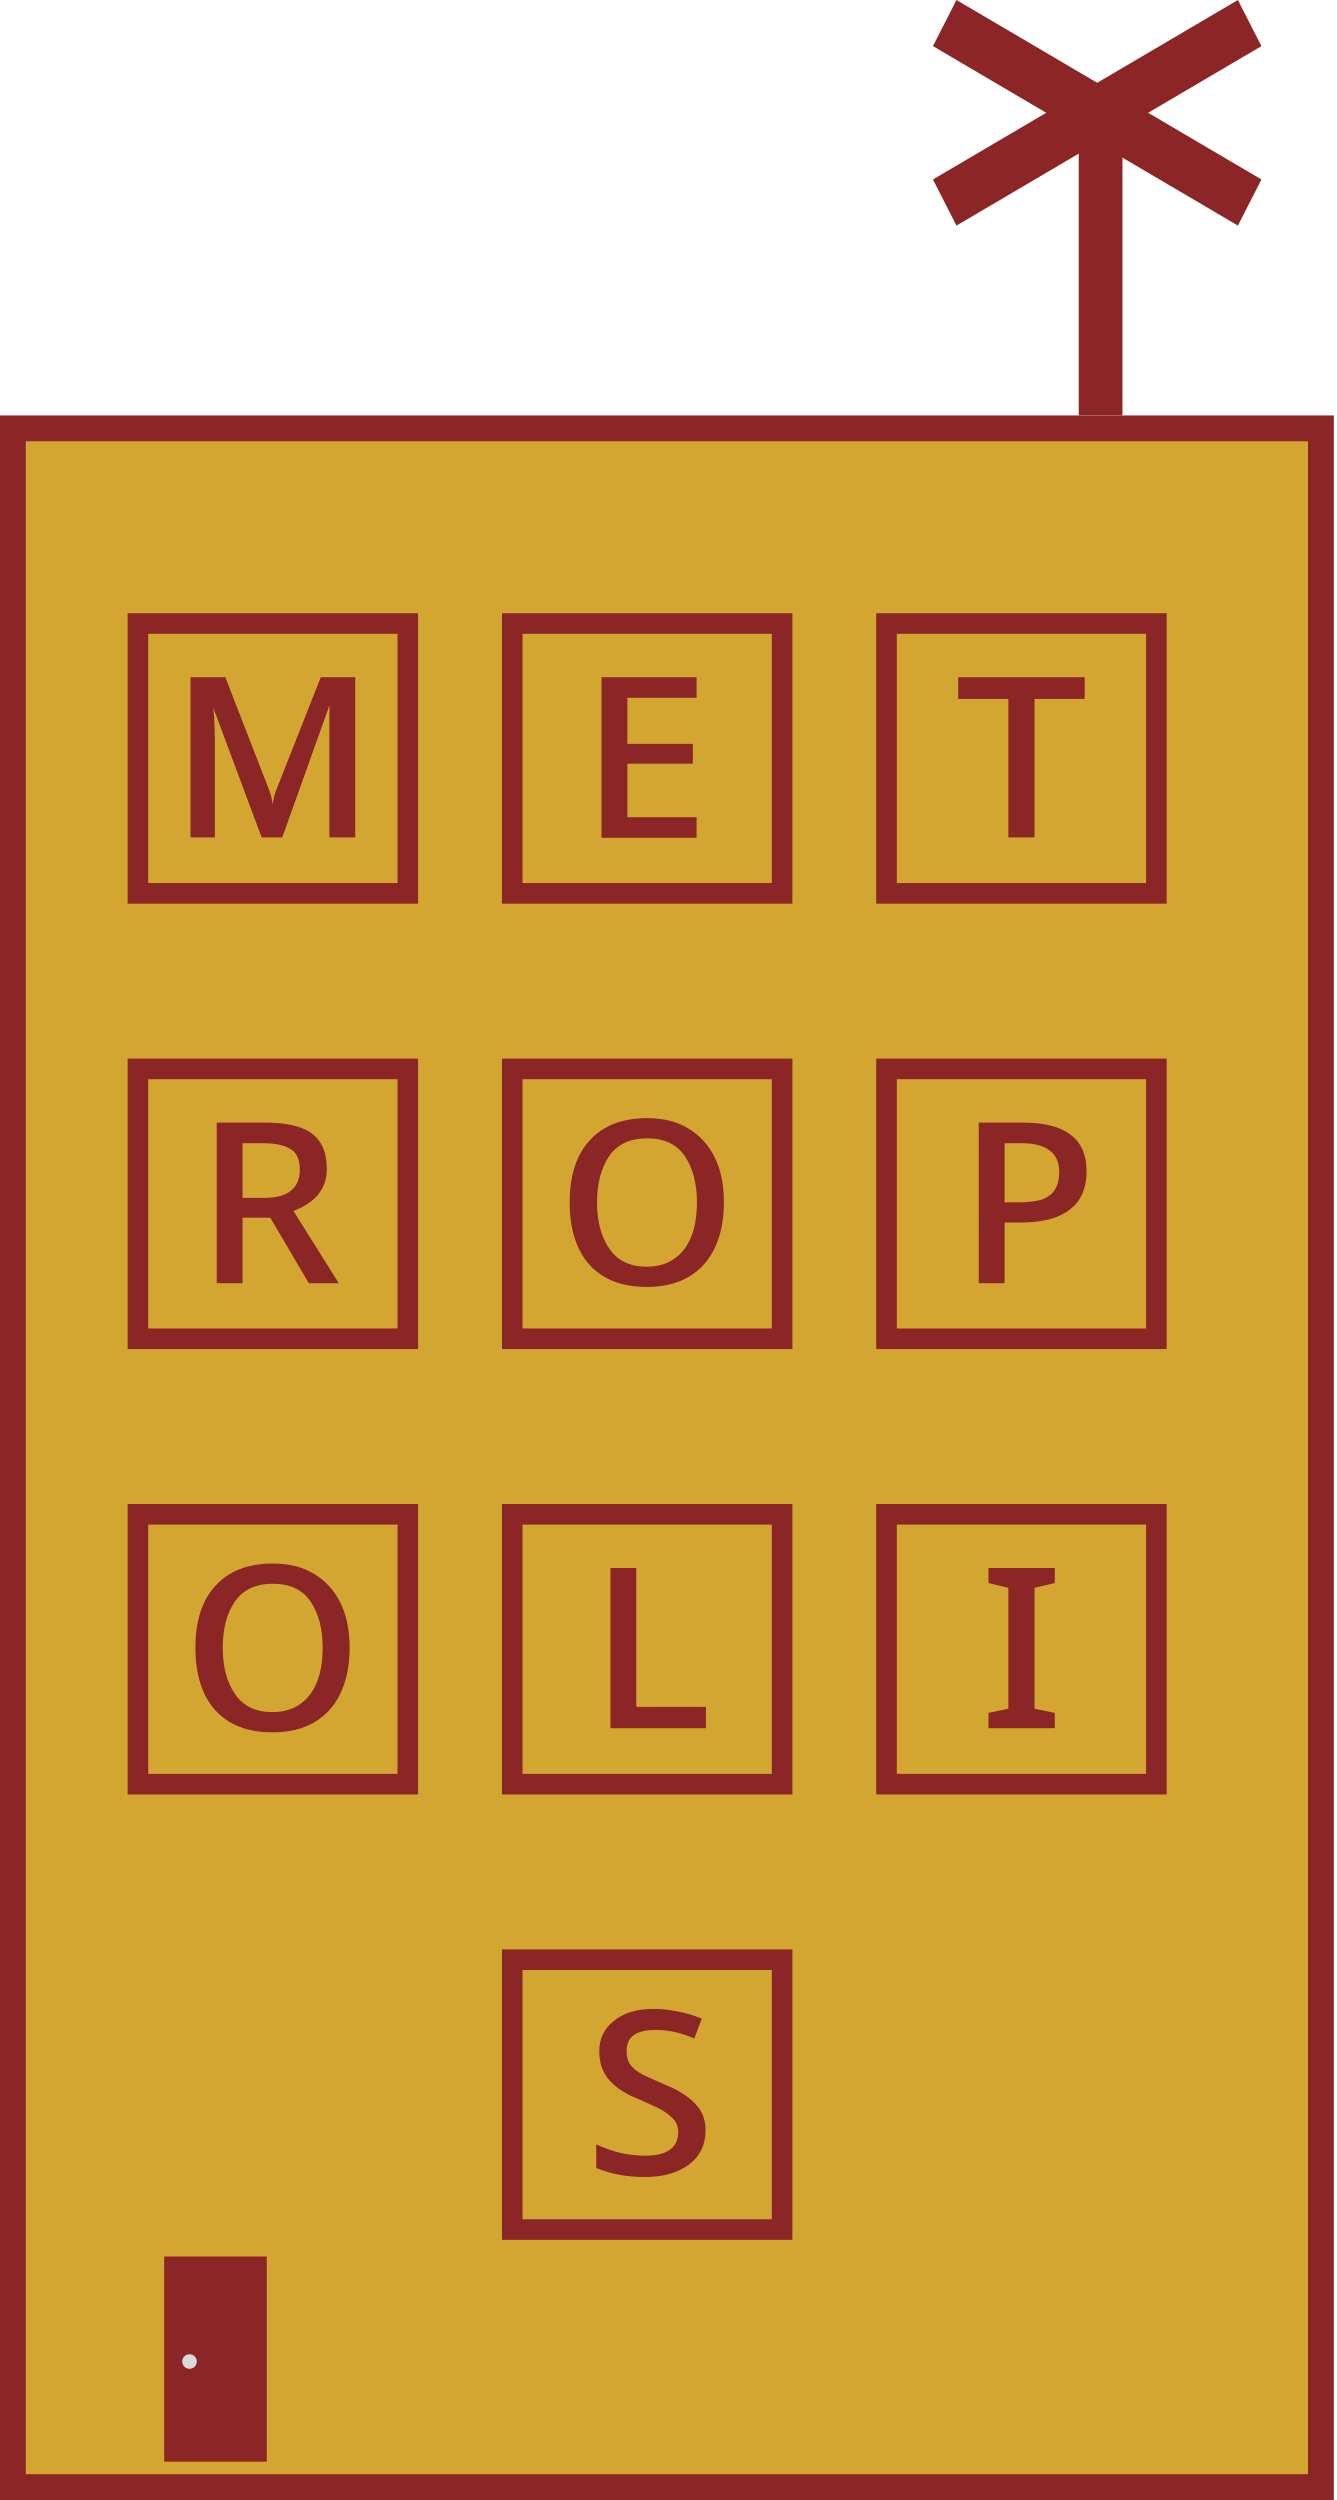
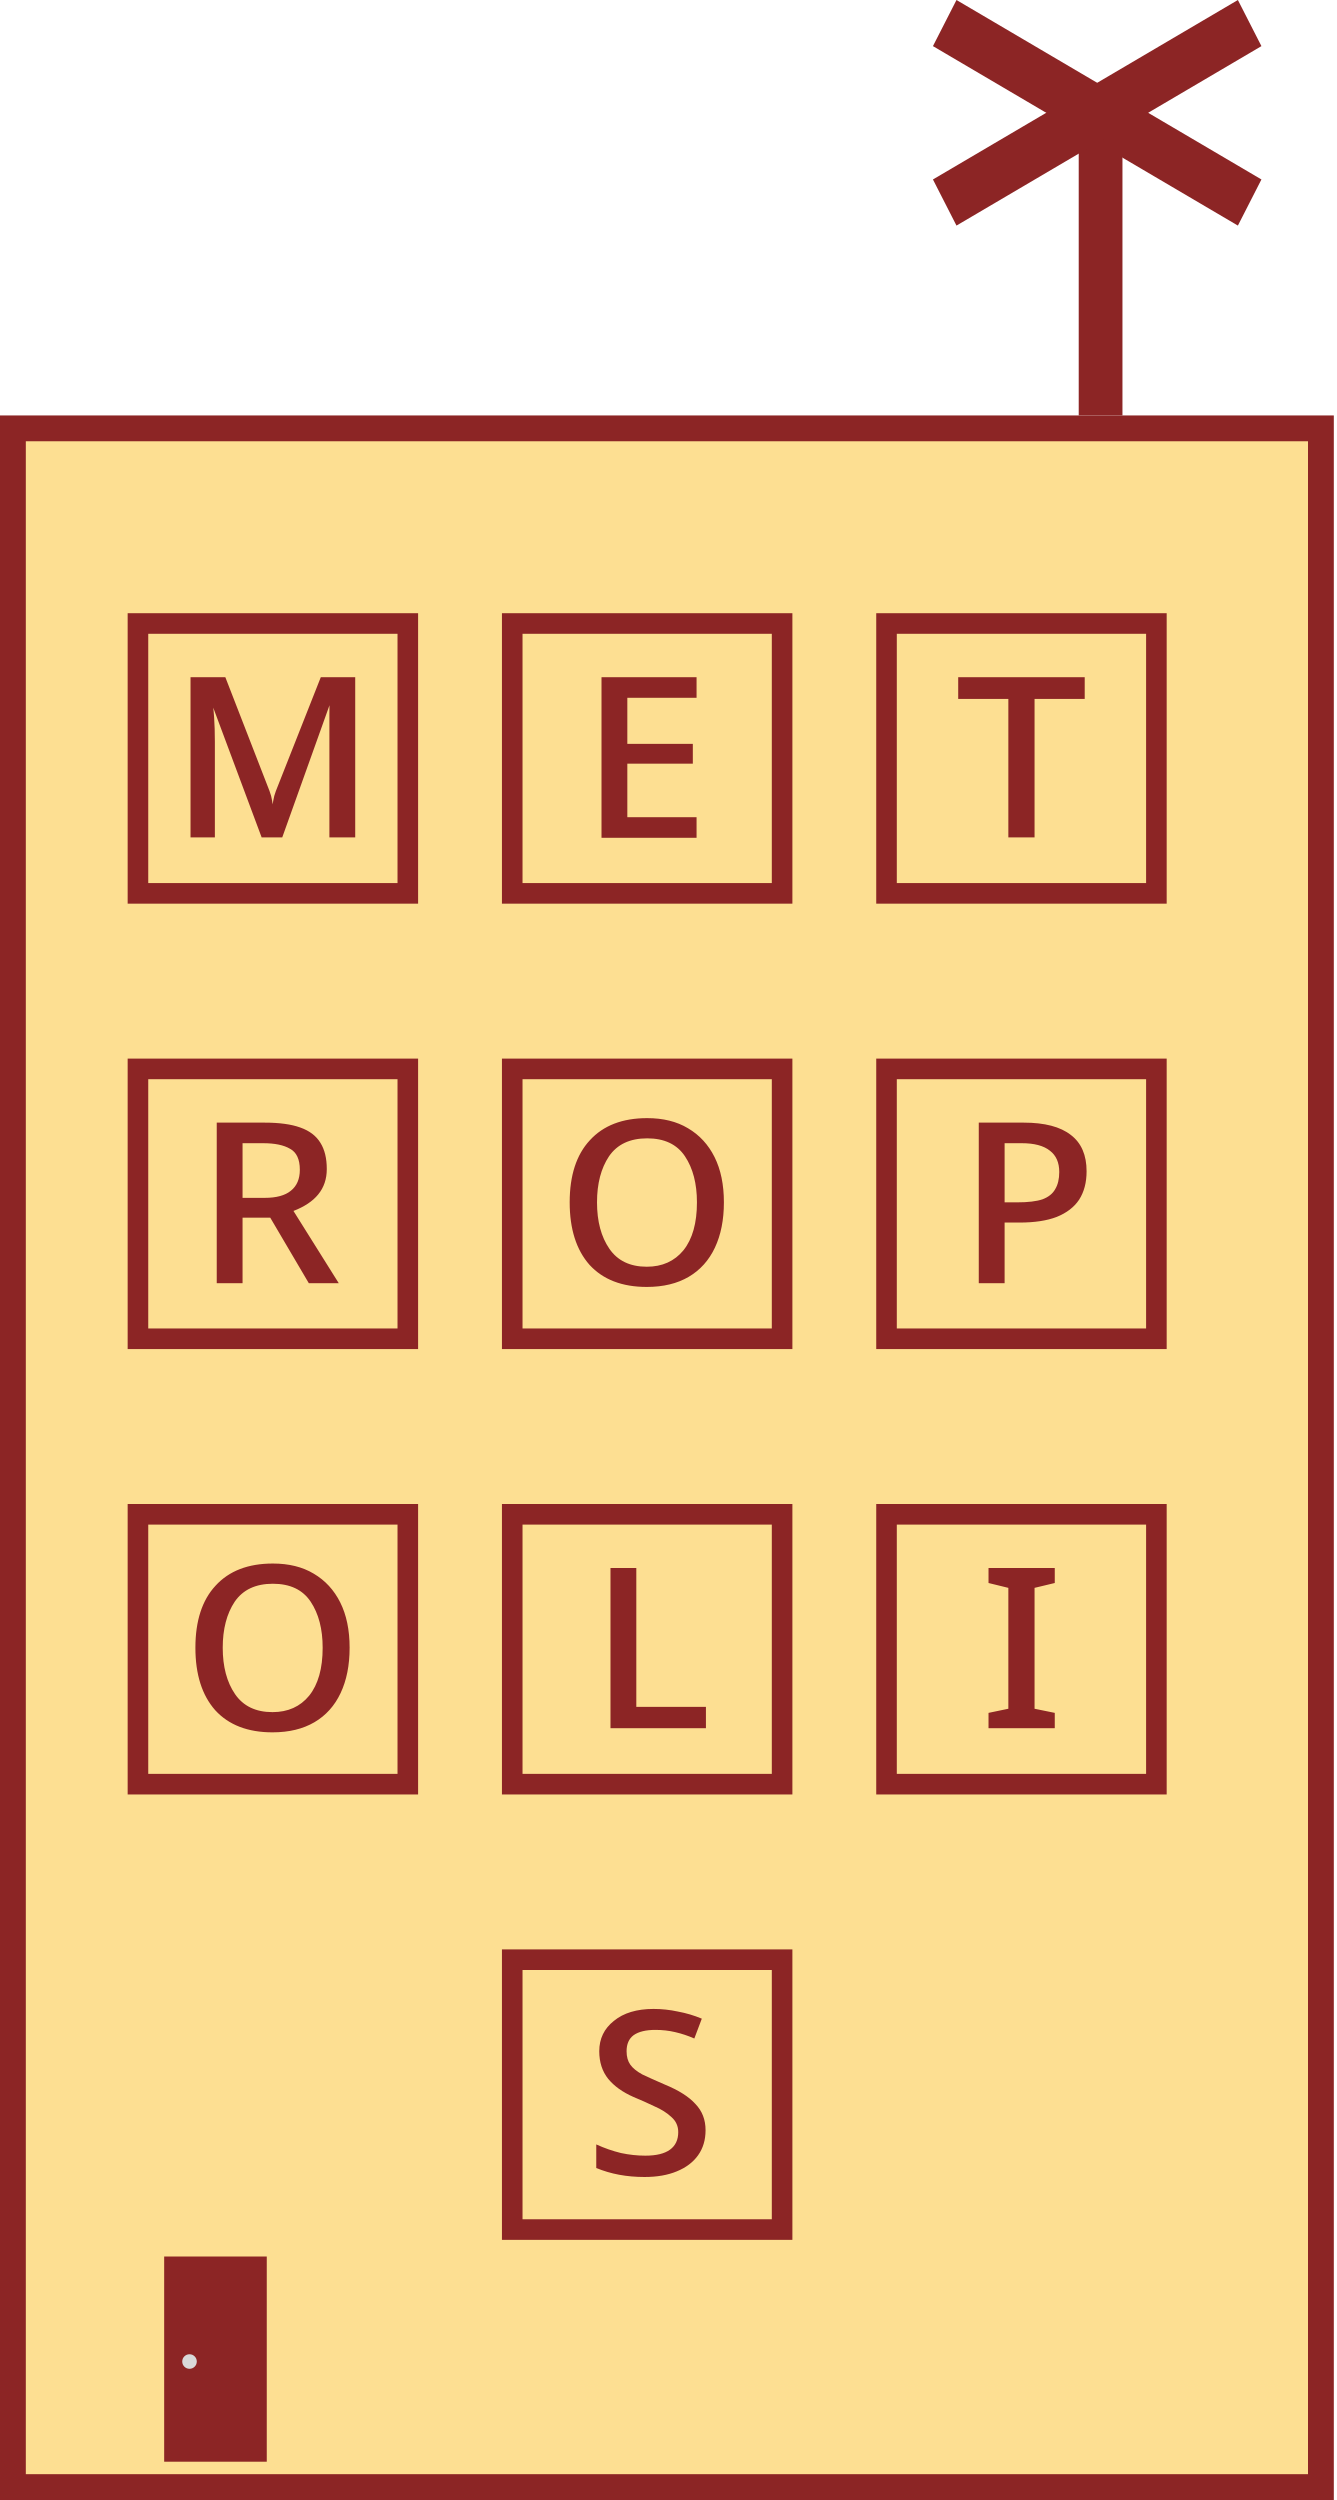
<svg xmlns="http://www.w3.org/2000/svg" width="93" height="174" viewBox="0 0 93 174" fill="none">
-   <rect x="-0.898" y="0.898" width="91.037" height="143.288" transform="matrix(-1 0 0 1 91.0373 28.9155)" fill="#D3A632" stroke="#8C2525" stroke-width="1.797" />
+   <rect x="-0.898" y="0.898" width="91.037" height="143.288" transform="matrix(-1 0 0 1 91.0373 28.9155)" fill="#FDDF92" stroke="#8C2525" stroke-width="1.797" />
  <rect x="11.875" y="157.502" width="6.243" height="13.384" fill="#8C2525" stroke="#8C2525" stroke-width="0.898" />
  <path d="M13.261 58.284V47.135H15.684L18.758 55.054C18.845 55.28 18.905 55.505 18.94 55.731C18.975 55.957 19.001 56.183 19.018 56.408H18.888C18.94 56.183 18.984 55.957 19.018 55.731C19.053 55.505 19.114 55.28 19.201 55.054L22.327 47.135H24.723V58.284H22.926V51.641C22.926 50.877 22.926 50.243 22.926 49.74C22.926 49.219 22.935 48.828 22.952 48.567L23.239 48.229L19.644 58.284H18.211L14.46 48.229L14.72 48.463C14.807 48.897 14.868 49.384 14.902 49.922C14.937 50.443 14.955 51.007 14.955 51.615V58.284H13.261ZM8.885 62.895V42.68H29.1V62.895H8.885ZM10.318 61.462H27.667V44.113H10.318V61.462ZM41.865 58.31V47.135H48.481V48.567H43.662V51.772H48.221V53.152H43.662V56.877H48.481V58.31H41.865ZM34.935 62.895V42.68H55.15V62.895H34.935ZM36.368 61.462H53.718V44.113H36.368V61.462ZM70.181 58.284V48.645H66.691V47.135H75.496V48.645H72.005V58.284H70.181ZM60.986 62.895V42.68H81.201V62.895H60.986ZM62.418 61.462H79.768V44.113H62.418V61.462ZM15.085 89.31V78.135H18.419C19.444 78.135 20.269 78.248 20.894 78.473C21.537 78.699 22.006 79.055 22.301 79.541C22.596 80.01 22.744 80.618 22.744 81.365C22.744 82.059 22.544 82.65 22.144 83.136C21.762 83.605 21.189 83.987 20.425 84.282L23.577 89.31H21.493L18.81 84.751H16.882V89.31H15.085ZM16.882 83.371H18.419C19.235 83.371 19.843 83.206 20.243 82.876C20.66 82.546 20.868 82.059 20.868 81.417C20.868 80.688 20.642 80.201 20.191 79.958C19.756 79.698 19.131 79.567 18.315 79.567H16.882V83.371ZM8.885 93.895V73.68H29.1V93.895H8.885ZM10.318 92.462H27.667V75.113H10.318V92.462ZM45.017 89.571C43.297 89.571 41.969 89.058 41.031 88.034C40.111 86.992 39.65 85.541 39.65 83.683C39.65 81.808 40.119 80.366 41.057 79.359C41.995 78.334 43.323 77.822 45.043 77.822C46.154 77.822 47.101 78.056 47.882 78.525C48.681 78.994 49.298 79.663 49.732 80.531C50.166 81.4 50.383 82.45 50.383 83.683C50.383 84.899 50.175 85.95 49.758 86.835C49.341 87.721 48.733 88.398 47.934 88.867C47.135 89.336 46.163 89.571 45.017 89.571ZM45.017 88.164C46.093 88.164 46.944 87.782 47.57 87.018C48.195 86.236 48.507 85.125 48.507 83.683C48.507 82.381 48.23 81.313 47.674 80.479C47.118 79.645 46.241 79.229 45.043 79.229C43.844 79.229 42.959 79.645 42.386 80.479C41.83 81.313 41.552 82.381 41.552 83.683C41.552 85.003 41.839 86.08 42.412 86.913C42.985 87.747 43.853 88.164 45.017 88.164ZM34.935 93.895V73.68H55.15V93.895H34.935ZM36.368 92.462H53.718V75.113H36.368V92.462ZM68.123 89.31V78.135H71.249C72.708 78.135 73.802 78.421 74.532 78.994C75.261 79.55 75.626 80.392 75.626 81.521C75.626 82.303 75.452 82.963 75.105 83.501C74.757 84.022 74.236 84.421 73.542 84.699C72.865 84.96 72.005 85.09 70.963 85.09H69.921V89.31H68.123ZM69.921 83.683H70.806C71.553 83.683 72.135 83.614 72.552 83.475C72.969 83.319 73.264 83.084 73.438 82.772C73.629 82.459 73.724 82.059 73.724 81.573C73.724 80.913 73.507 80.418 73.073 80.088C72.639 79.741 71.987 79.567 71.119 79.567H69.921V83.683ZM60.986 93.895V73.68H81.201V93.895H60.986ZM62.418 92.462H79.768V75.113H62.418V92.462ZM18.966 120.571C17.247 120.571 15.918 120.058 14.981 119.034C14.06 117.992 13.6 116.542 13.6 114.683C13.6 112.808 14.069 111.366 15.007 110.359C15.944 109.334 17.273 108.822 18.992 108.822C20.104 108.822 21.05 109.056 21.832 109.525C22.631 109.994 23.247 110.663 23.681 111.531C24.116 112.4 24.333 113.45 24.333 114.683C24.333 115.899 24.124 116.95 23.707 117.835C23.291 118.721 22.683 119.398 21.884 119.867C21.085 120.336 20.113 120.571 18.966 120.571ZM18.966 119.164C20.043 119.164 20.894 118.782 21.519 118.018C22.144 117.236 22.457 116.125 22.457 114.683C22.457 113.381 22.179 112.313 21.623 111.479C21.068 110.645 20.191 110.229 18.992 110.229C17.794 110.229 16.908 110.645 16.335 111.479C15.78 112.313 15.502 113.381 15.502 114.683C15.502 116.003 15.788 117.08 16.361 117.914C16.934 118.747 17.803 119.164 18.966 119.164ZM8.885 124.895V104.68H29.1V124.895H8.885ZM10.318 123.462H27.667V106.113H10.318V123.462ZM42.49 120.284V109.135H44.287V118.799H49.133V120.284H42.49ZM34.935 124.895V104.68H55.15V124.895H34.935ZM36.368 123.462H53.718V106.113H36.368V123.462ZM68.801 120.284V119.216L70.181 118.929V110.515L68.801 110.177V109.135H73.412V110.177L72.005 110.515V118.929L73.412 119.216V120.284H68.801ZM60.986 124.895V104.68H81.201V124.895H60.986ZM62.418 123.462H79.768V106.113H62.418V123.462ZM44.86 151.519C44.235 151.519 43.645 151.466 43.089 151.362C42.533 151.258 42.004 151.102 41.5 150.893V149.252C42.073 149.513 42.646 149.712 43.219 149.851C43.792 149.973 44.357 150.034 44.912 150.034C45.677 150.034 46.25 149.895 46.632 149.617C47.014 149.339 47.205 148.931 47.205 148.393C47.205 147.976 47.049 147.628 46.736 147.351C46.423 147.055 46.024 146.803 45.538 146.595C45.069 146.369 44.583 146.152 44.079 145.944C43.332 145.614 42.75 145.197 42.334 144.693C41.917 144.172 41.708 143.53 41.708 142.766C41.708 141.897 42.047 141.194 42.724 140.656C43.401 140.1 44.322 139.822 45.486 139.822C46.059 139.822 46.623 139.883 47.179 140.004C47.752 140.109 48.308 140.274 48.846 140.499L48.325 141.88C47.891 141.689 47.448 141.541 46.996 141.437C46.562 141.333 46.102 141.281 45.616 141.281C44.956 141.281 44.452 141.402 44.105 141.645C43.775 141.889 43.61 142.262 43.61 142.766C43.61 143.148 43.697 143.46 43.87 143.703C44.044 143.947 44.322 144.172 44.704 144.381C45.103 144.572 45.624 144.806 46.267 145.084C47.24 145.484 47.952 145.935 48.403 146.439C48.872 146.925 49.107 147.533 49.107 148.262C49.107 148.94 48.933 149.521 48.586 150.008C48.238 150.494 47.743 150.867 47.101 151.128C46.475 151.388 45.729 151.519 44.86 151.519ZM34.935 155.895V135.68H55.15V155.895H34.935ZM36.368 154.462H53.718V137.113H36.368V154.462Z" fill="#8C2525" />
  <circle cx="13.19" cy="164.362" r="0.507" fill="#D9D9D9" />
  <rect x="75.079" y="7.102" width="3.044" height="21.813" fill="#8C2525" />
  <rect width="24.627" height="3.604" transform="matrix(0.861833 0.507192 -0.454648 0.890671 66.5714 0)" fill="#8C2525" />
  <rect width="24.627" height="3.604" transform="matrix(-0.861833 0.507192 0.454648 0.890671 86.1569 0)" fill="#8C2525" />
</svg>
